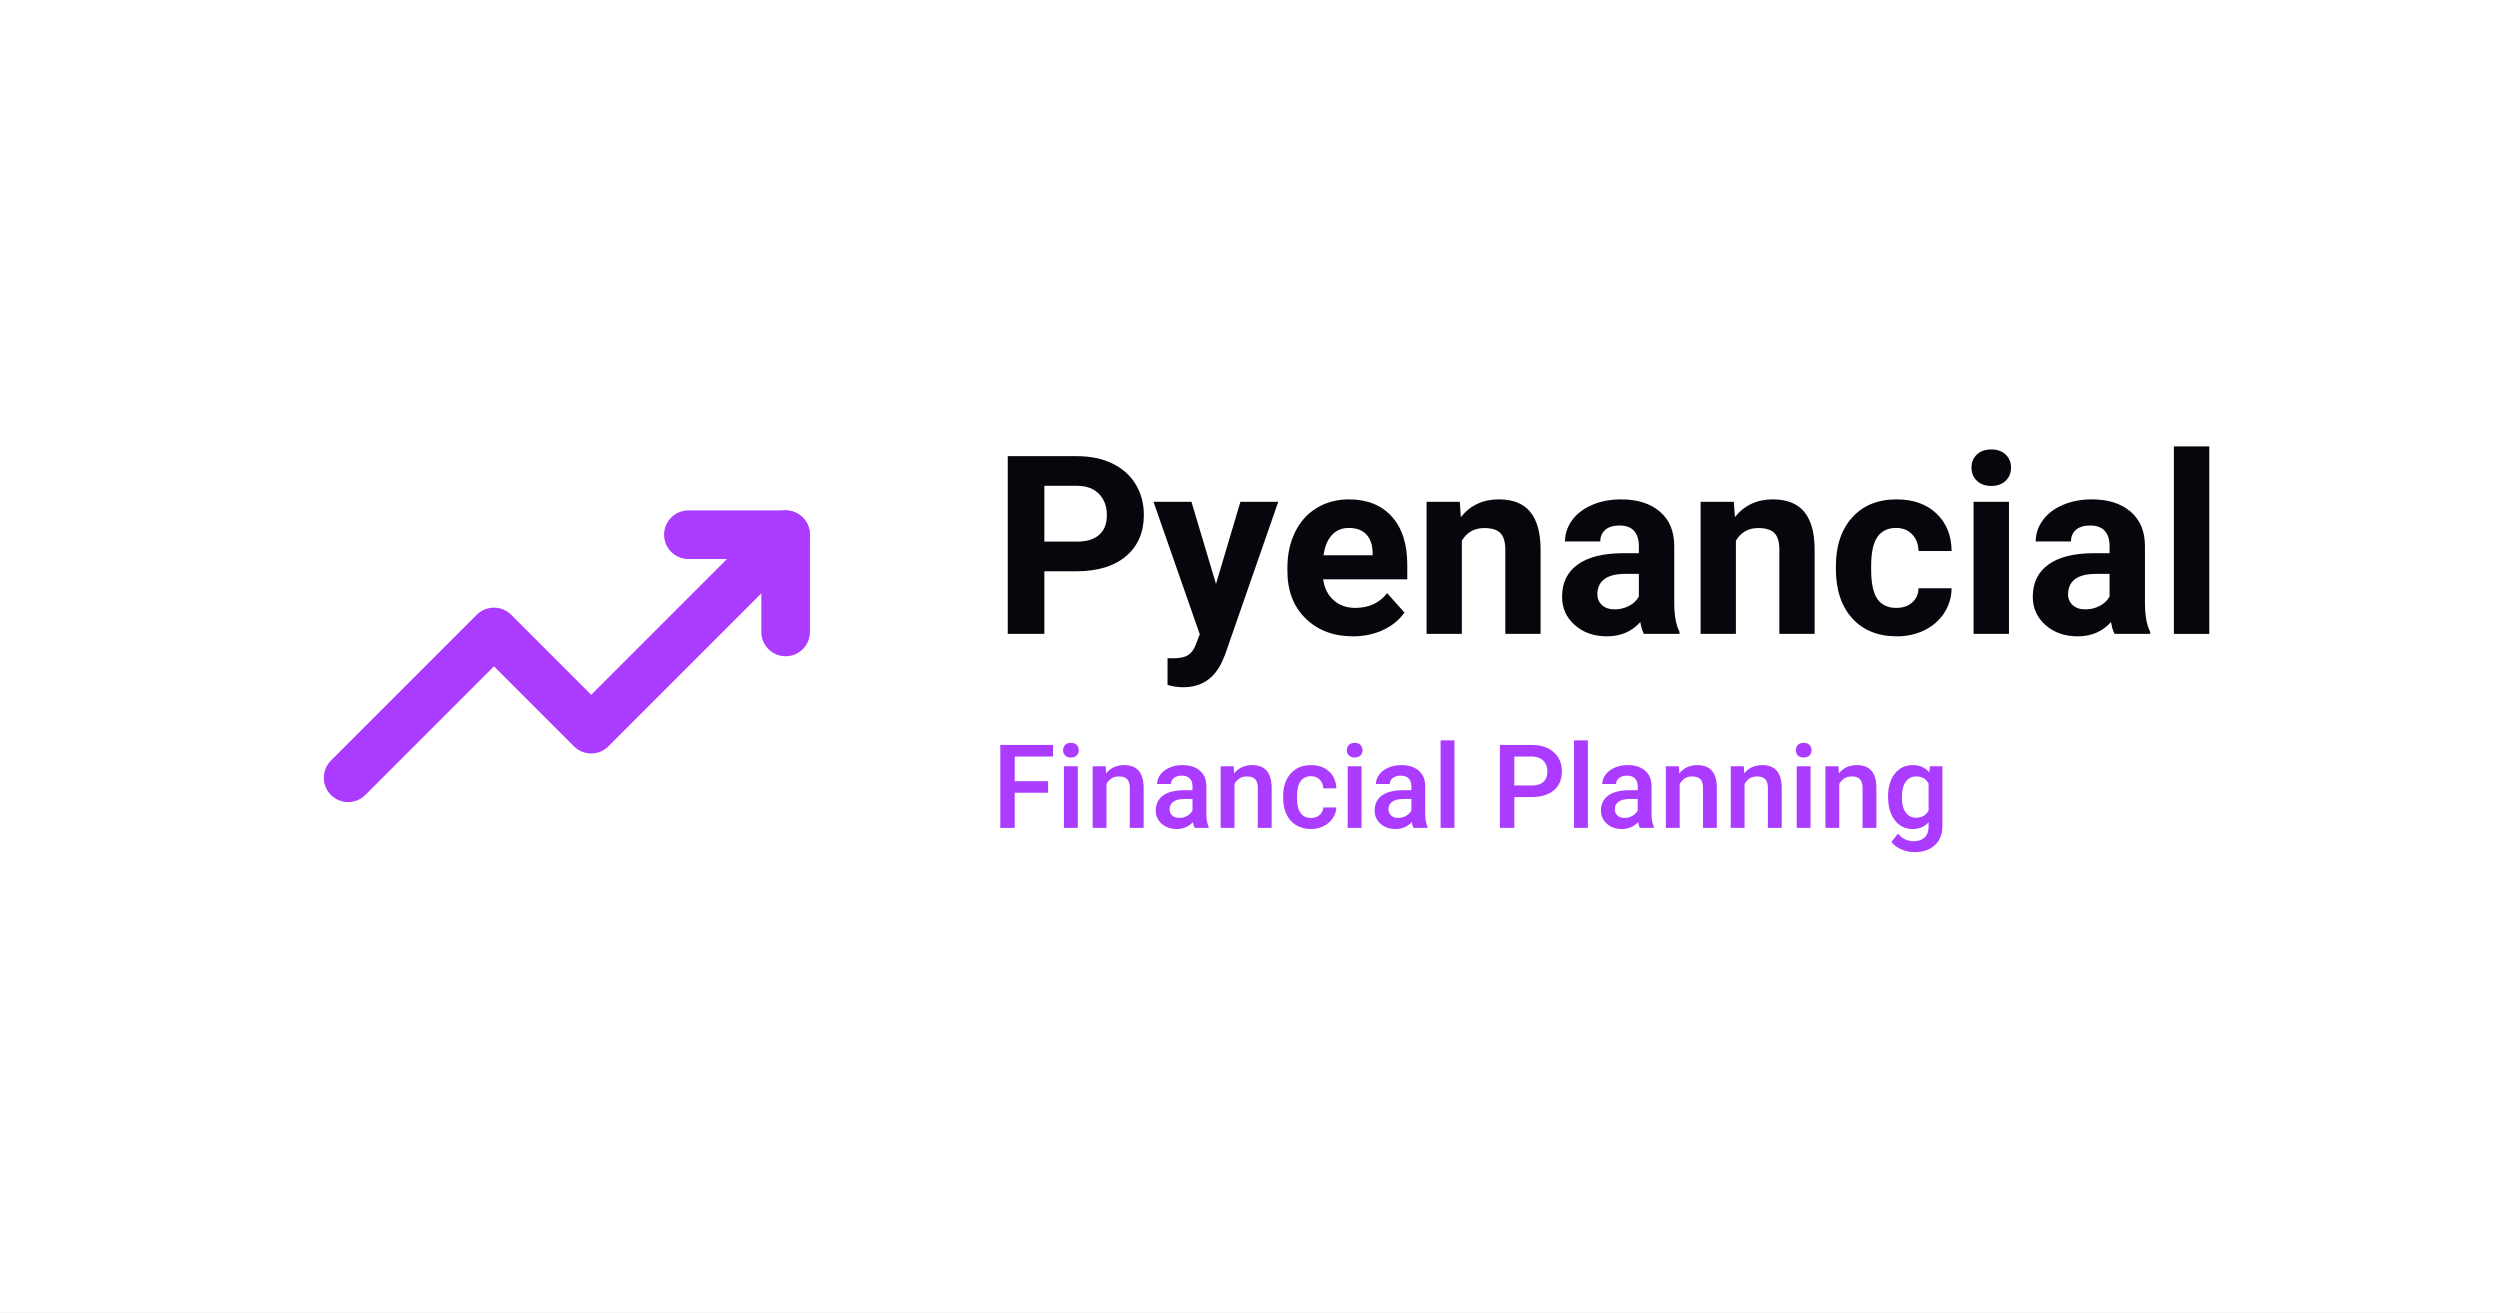
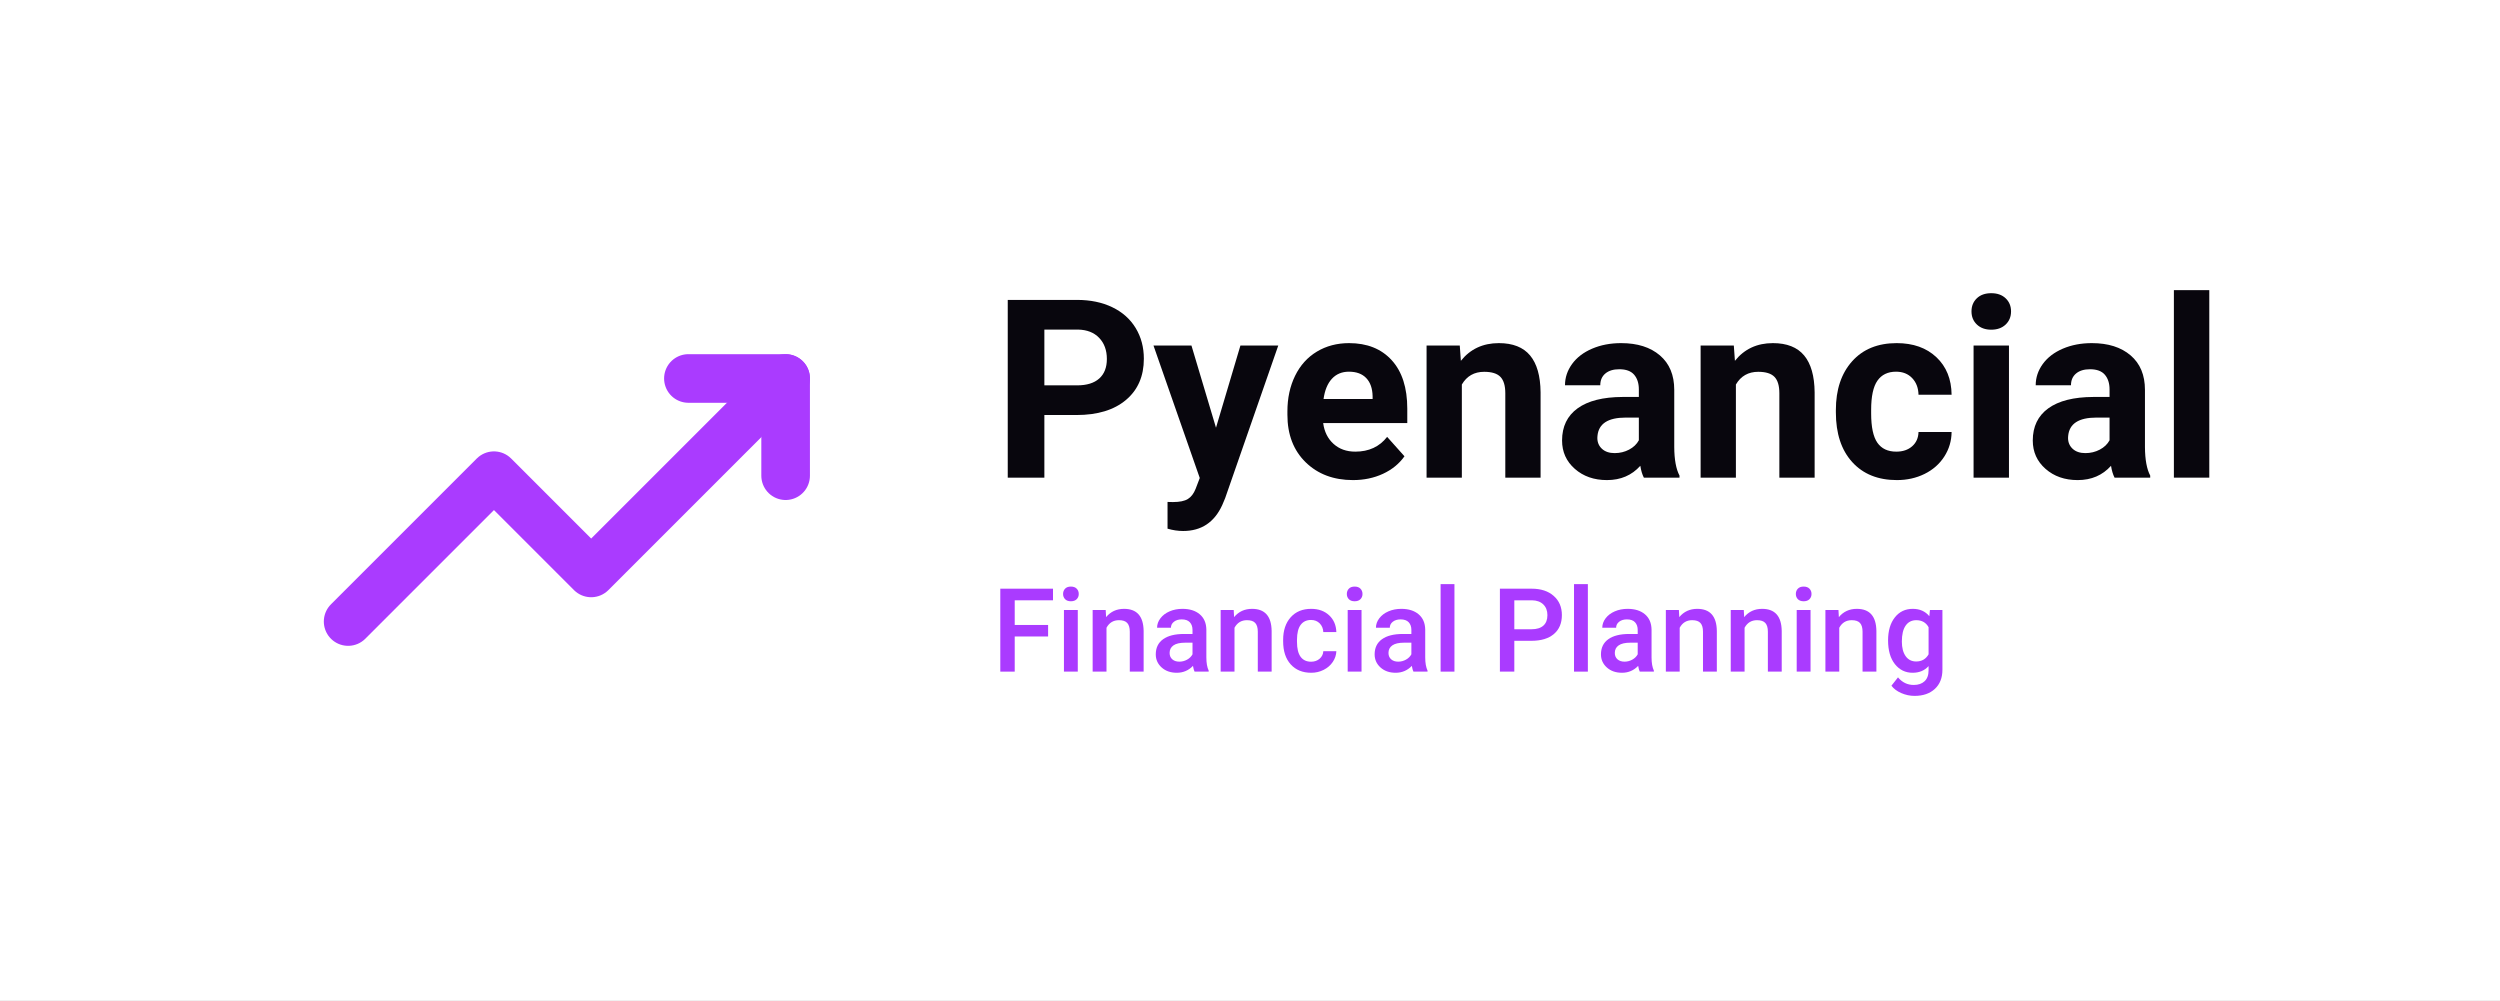
- <svg xmlns="http://www.w3.org/2000/svg" width="1200" height="630" viewBox="0 0 1200 630">
-   <rect width="1200" height="630" fill="#ffffff" />
+ <svg xmlns="http://www.w3.org/2000/svg" width="1200" height="480" viewBox="0 75 1200 480">
+   <rect x="0" y="75" width="1200" height="480" fill="#ffffff" />
  <svg x="132.10" y="175.00" width="280" height="280" viewBox="0 0 24 24" fill="none" stroke="#aa3bff" stroke-width="2" stroke-linecap="round" stroke-linejoin="round">
    <path d="M3 17l6 -6l4 4l8 -8" />
    <path d="M17 7h4v4" />
  </svg>
  <g transform="translate(476.10,304.27) scale(0.058594,-0.058594)" fill="#08060d">
    <path transform="translate(0.00,0)" d="M430 513V0H130V1456H698Q862 1456 986.5 1396.0Q1111 1336 1178.0 1225.5Q1245 1115 1245 974Q1245 760 1098.5 636.5Q952 513 693 513ZM430 756H698Q817 756 879.5 812.0Q942 868 942 972Q942 1079 879.0 1145.0Q816 1211 705 1213H430Z" />
    <path transform="translate(1321.00,0)" d="M515 409 715 1082H1025L590 -168L566 -225Q469 -437 246 -437Q183 -437 118 -418V-199L162 -200Q244 -200 284.5 -175.0Q325 -150 348 -92L382 -3L3 1082H314Z" />
    <path transform="translate(2349.00,0)" d="M609 -20Q371 -20 221.5 126.0Q72 272 72 515V543Q72 706 135.0 834.5Q198 963 313.5 1032.5Q429 1102 577 1102Q799 1102 926.5 962.0Q1054 822 1054 565V447H365Q379 341 449.5 277.0Q520 213 628 213Q795 213 889 334L1031 175Q966 83 855.0 31.5Q744 -20 609 -20ZM576 868Q490 868 436.5 810.0Q383 752 368 644H770V667Q768 763 718.0 815.5Q668 868 576 868Z" />
    <path transform="translate(3456.00,0)" d="M377 1082 386 957Q502 1102 697 1102Q869 1102 953.0 1001.0Q1037 900 1039 699V0H750V692Q750 784 710.0 825.5Q670 867 577 867Q455 867 394 763V0H105V1082Z" />
    <path transform="translate(4603.00,0)" d="M738 0Q718 39 709 97Q604 -20 436 -20Q277 -20 172.5 72.0Q68 164 68 304Q68 476 195.5 568.0Q323 660 564 661H697V723Q697 798 658.5 843.0Q620 888 537 888Q464 888 422.5 853.0Q381 818 381 757H92Q92 851 150.0 931.0Q208 1011 314.0 1056.5Q420 1102 552 1102Q752 1102 869.5 1001.5Q987 901 987 719V250Q988 96 1030 17V0ZM499 201Q563 201 617.0 229.5Q671 258 697 306V492H589Q372 492 358 342L357 325Q357 271 395.0 236.0Q433 201 499 201Z" />
    <path transform="translate(5701.00,0)" d="M377 1082 386 957Q502 1102 697 1102Q869 1102 953.0 1001.0Q1037 900 1039 699V0H750V692Q750 784 710.0 825.5Q670 867 577 867Q455 867 394 763V0H105V1082Z" />
    <path transform="translate(6848.00,0)" d="M561 213Q641 213 691.0 257.0Q741 301 743 374H1014Q1013 264 954.0 172.5Q895 81 792.5 30.5Q690 -20 566 -20Q334 -20 200.0 127.5Q66 275 66 535V554Q66 804 199.0 953.0Q332 1102 564 1102Q767 1102 889.5 986.5Q1012 871 1014 679H743Q741 763 691.0 815.5Q641 868 559 868Q458 868 406.5 794.5Q355 721 355 556V526Q355 359 406.0 286.0Q457 213 561 213Z" />
    <path transform="translate(7916.00,0)" d="M416 0H126V1082H416ZM109 1362Q109 1427 152.5 1469.0Q196 1511 271 1511Q345 1511 389.0 1469.0Q433 1427 433 1362Q433 1296 388.5 1254.0Q344 1212 271.0 1212.0Q198 1212 153.5 1254.0Q109 1296 109 1362Z" />
    <path transform="translate(8459.00,0)" d="M738 0Q718 39 709 97Q604 -20 436 -20Q277 -20 172.5 72.0Q68 164 68 304Q68 476 195.5 568.0Q323 660 564 661H697V723Q697 798 658.5 843.0Q620 888 537 888Q464 888 422.5 853.0Q381 818 381 757H92Q92 851 150.0 931.0Q208 1011 314.0 1056.5Q420 1102 552 1102Q752 1102 869.5 1001.5Q987 901 987 719V250Q988 96 1030 17V0ZM499 201Q563 201 617.0 229.5Q671 258 697 306V492H589Q372 492 358 342L357 325Q357 271 395.0 236.0Q433 201 499 201Z" />
    <path transform="translate(9557.00,0)" d="M416 0H126V1536H416Z" />
  </g>
  <g transform="translate(476.10,397.38) scale(0.027344,-0.027344)" fill="#aa3bff">
    <path transform="translate(0.00,0)" d="M987 617H401V0H148V1456H1073V1252H401V819H987Z" />
    <path transform="translate(1125.00,0)" d="M383 0H140V1082H383ZM125 1363Q125 1419 160.5 1456.0Q196 1493 262.0 1493.0Q328 1493 364.0 1456.0Q400 1419 400 1363Q400 1308 364.0 1271.5Q328 1235 262.0 1235.0Q196 1235 160.5 1271.5Q125 1308 125 1363Z" />
    <path transform="translate(1648.00,0)" d="M350 1082 357 957Q477 1102 672 1102Q1010 1102 1016 715V0H773V701Q773 804 728.5 853.5Q684 903 583 903Q436 903 364 770V0H121V1082Z" />
    <path transform="translate(2787.00,0)" d="M771 0Q755 31 743 101Q627 -20 459 -20Q296 -20 193.0 73.0Q90 166 90 303Q90 476 218.5 568.5Q347 661 586 661H735V732Q735 816 688.0 866.5Q641 917 545 917Q462 917 409.0 875.5Q356 834 356 770H113Q113 859 172.0 936.5Q231 1014 332.5 1058.0Q434 1102 559 1102Q749 1102 862.0 1006.5Q975 911 978 738V250Q978 104 1019 17V0ZM504 175Q576 175 639.5 210.0Q703 245 735 304V508H604Q469 508 401.0 461.0Q333 414 333 328Q333 258 379.5 216.5Q426 175 504 175Z" />
    <path transform="translate(3895.00,0)" d="M350 1082 357 957Q477 1102 672 1102Q1010 1102 1016 715V0H773V701Q773 804 728.5 853.5Q684 903 583 903Q436 903 364 770V0H121V1082Z" />
    <path transform="translate(5034.00,0)" d="M569 174Q660 174 720.0 227.0Q780 280 784 358H1013Q1009 257 950.0 169.5Q891 82 790.0 31.0Q689 -20 572 -20Q345 -20 212.0 127.0Q79 274 79 533V558Q79 805 211.0 953.5Q343 1102 571 1102Q764 1102 885.5 989.5Q1007 877 1013 694H784Q780 787 720.5 847.0Q661 907 569 907Q451 907 387.0 821.5Q323 736 322 562V523Q322 347 385.5 260.5Q449 174 569 174Z" />
    <path transform="translate(6106.00,0)" d="M383 0H140V1082H383ZM125 1363Q125 1419 160.5 1456.0Q196 1493 262.0 1493.0Q328 1493 364.0 1456.0Q400 1419 400 1363Q400 1308 364.0 1271.5Q328 1235 262.0 1235.0Q196 1235 160.5 1271.5Q125 1308 125 1363Z" />
    <path transform="translate(6629.00,0)" d="M771 0Q755 31 743 101Q627 -20 459 -20Q296 -20 193.0 73.0Q90 166 90 303Q90 476 218.5 568.5Q347 661 586 661H735V732Q735 816 688.0 866.5Q641 917 545 917Q462 917 409.0 875.5Q356 834 356 770H113Q113 859 172.0 936.5Q231 1014 332.5 1058.0Q434 1102 559 1102Q749 1102 862.0 1006.5Q975 911 978 738V250Q978 104 1019 17V0ZM504 175Q576 175 639.5 210.0Q703 245 735 304V508H604Q469 508 401.0 461.0Q333 414 333 328Q333 258 379.5 216.5Q426 175 504 175Z" />
    <path transform="translate(7737.00,0)" d="M383 0H140V1536H383Z" />
    <path transform="translate(8770.00,0)" d="M401 541V0H148V1456H705Q949 1456 1092.5 1329.0Q1236 1202 1236 993Q1236 779 1095.5 660.0Q955 541 702 541ZM401 744H705Q840 744 911.0 807.5Q982 871 982 991Q982 1109 910.0 1179.5Q838 1250 712 1252H401Z" />
    <path transform="translate(10079.00,0)" d="M383 0H140V1536H383Z" />
    <path transform="translate(10602.00,0)" d="M771 0Q755 31 743 101Q627 -20 459 -20Q296 -20 193.0 73.0Q90 166 90 303Q90 476 218.5 568.5Q347 661 586 661H735V732Q735 816 688.0 866.5Q641 917 545 917Q462 917 409.0 875.5Q356 834 356 770H113Q113 859 172.0 936.5Q231 1014 332.5 1058.0Q434 1102 559 1102Q749 1102 862.0 1006.5Q975 911 978 738V250Q978 104 1019 17V0ZM504 175Q576 175 639.5 210.0Q703 245 735 304V508H604Q469 508 401.0 461.0Q333 414 333 328Q333 258 379.5 216.5Q426 175 504 175Z" />
    <path transform="translate(11710.00,0)" d="M350 1082 357 957Q477 1102 672 1102Q1010 1102 1016 715V0H773V701Q773 804 728.5 853.5Q684 903 583 903Q436 903 364 770V0H121V1082Z" />
    <path transform="translate(12849.00,0)" d="M350 1082 357 957Q477 1102 672 1102Q1010 1102 1016 715V0H773V701Q773 804 728.5 853.5Q684 903 583 903Q436 903 364 770V0H121V1082Z" />
    <path transform="translate(13988.00,0)" d="M383 0H140V1082H383ZM125 1363Q125 1419 160.5 1456.0Q196 1493 262.0 1493.0Q328 1493 364.0 1456.0Q400 1419 400 1363Q400 1308 364.0 1271.5Q328 1235 262.0 1235.0Q196 1235 160.5 1271.5Q125 1308 125 1363Z" />
    <path transform="translate(14511.00,0)" d="M350 1082 357 957Q477 1102 672 1102Q1010 1102 1016 715V0H773V701Q773 804 728.5 853.5Q684 903 583 903Q436 903 364 770V0H121V1082Z" />
    <path transform="translate(15650.00,0)" d="M82 549Q82 801 200.5 951.5Q319 1102 515 1102Q700 1102 806 973L817 1082H1036V33Q1036 -180 903.5 -303.0Q771 -426 546 -426Q427 -426 313.5 -376.5Q200 -327 141 -247L256 -101Q368 -234 532 -234Q653 -234 723.0 -168.5Q793 -103 793 24V97Q688 -20 513 -20Q323 -20 202.5 131.0Q82 282 82 549ZM324 528Q324 365 390.5 271.5Q457 178 575 178Q722 178 793 304V780Q724 903 577 903Q457 903 390.5 808.0Q324 713 324 528Z" />
  </g>
</svg>
